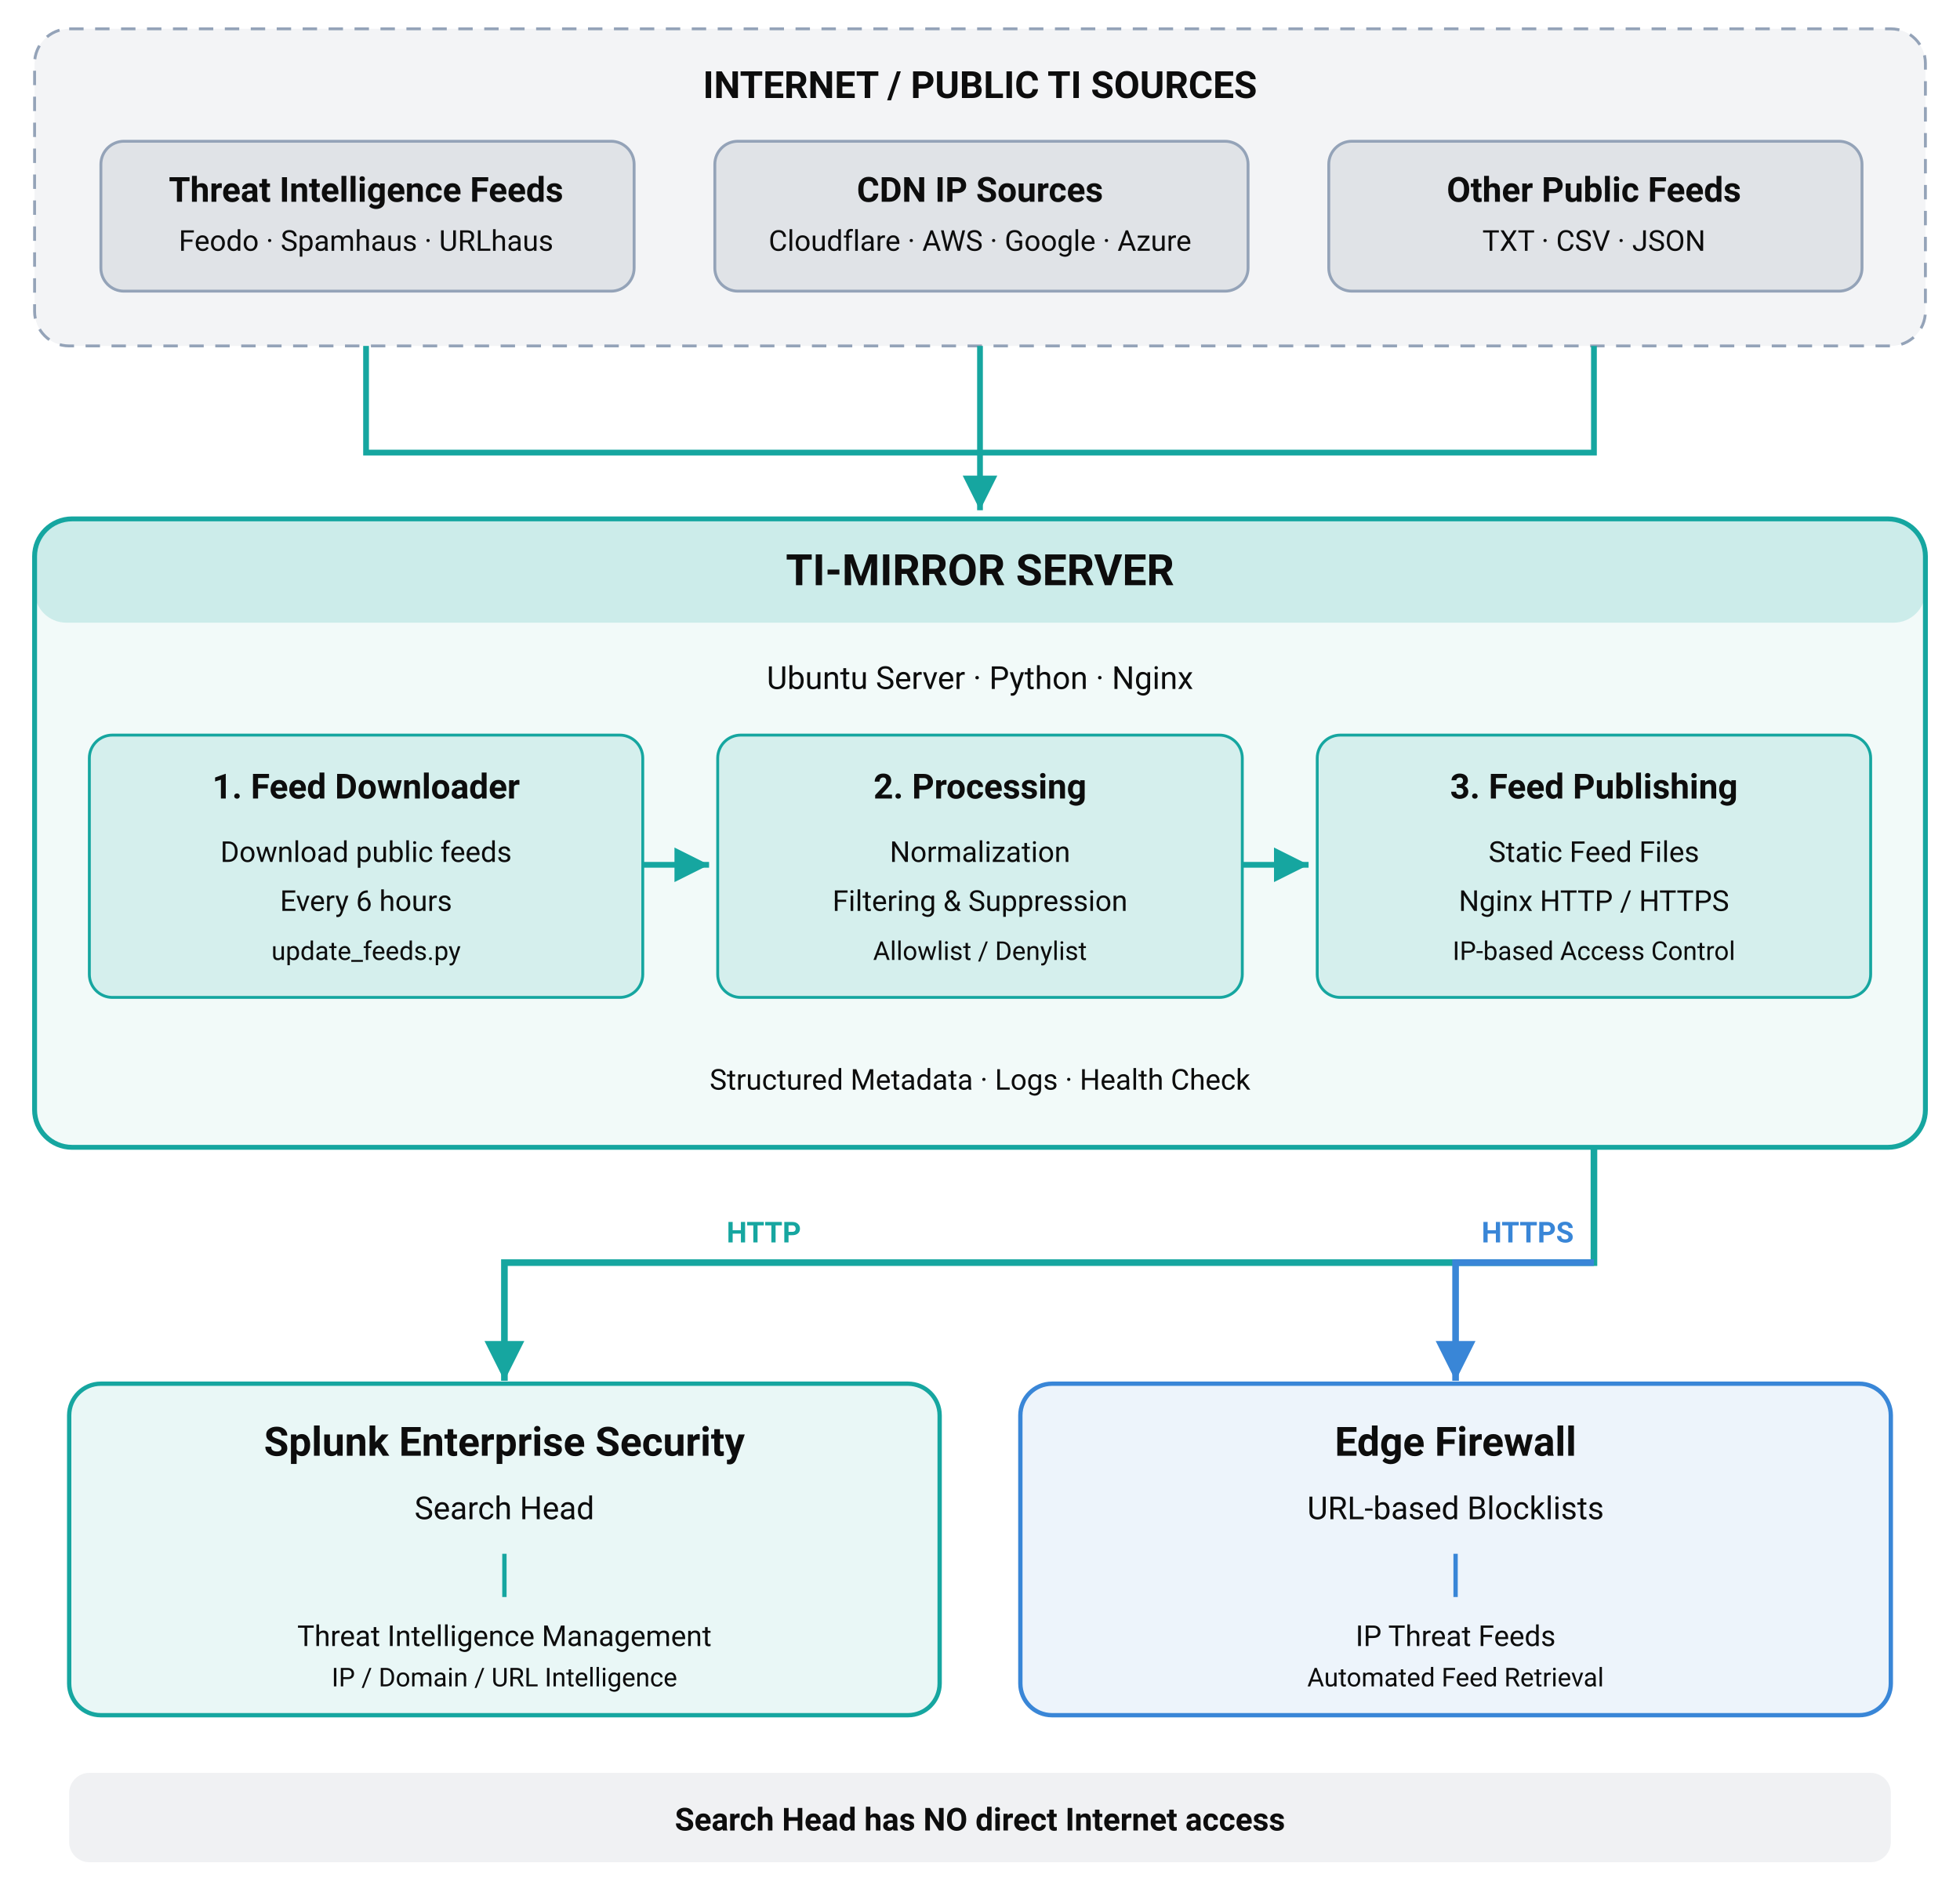
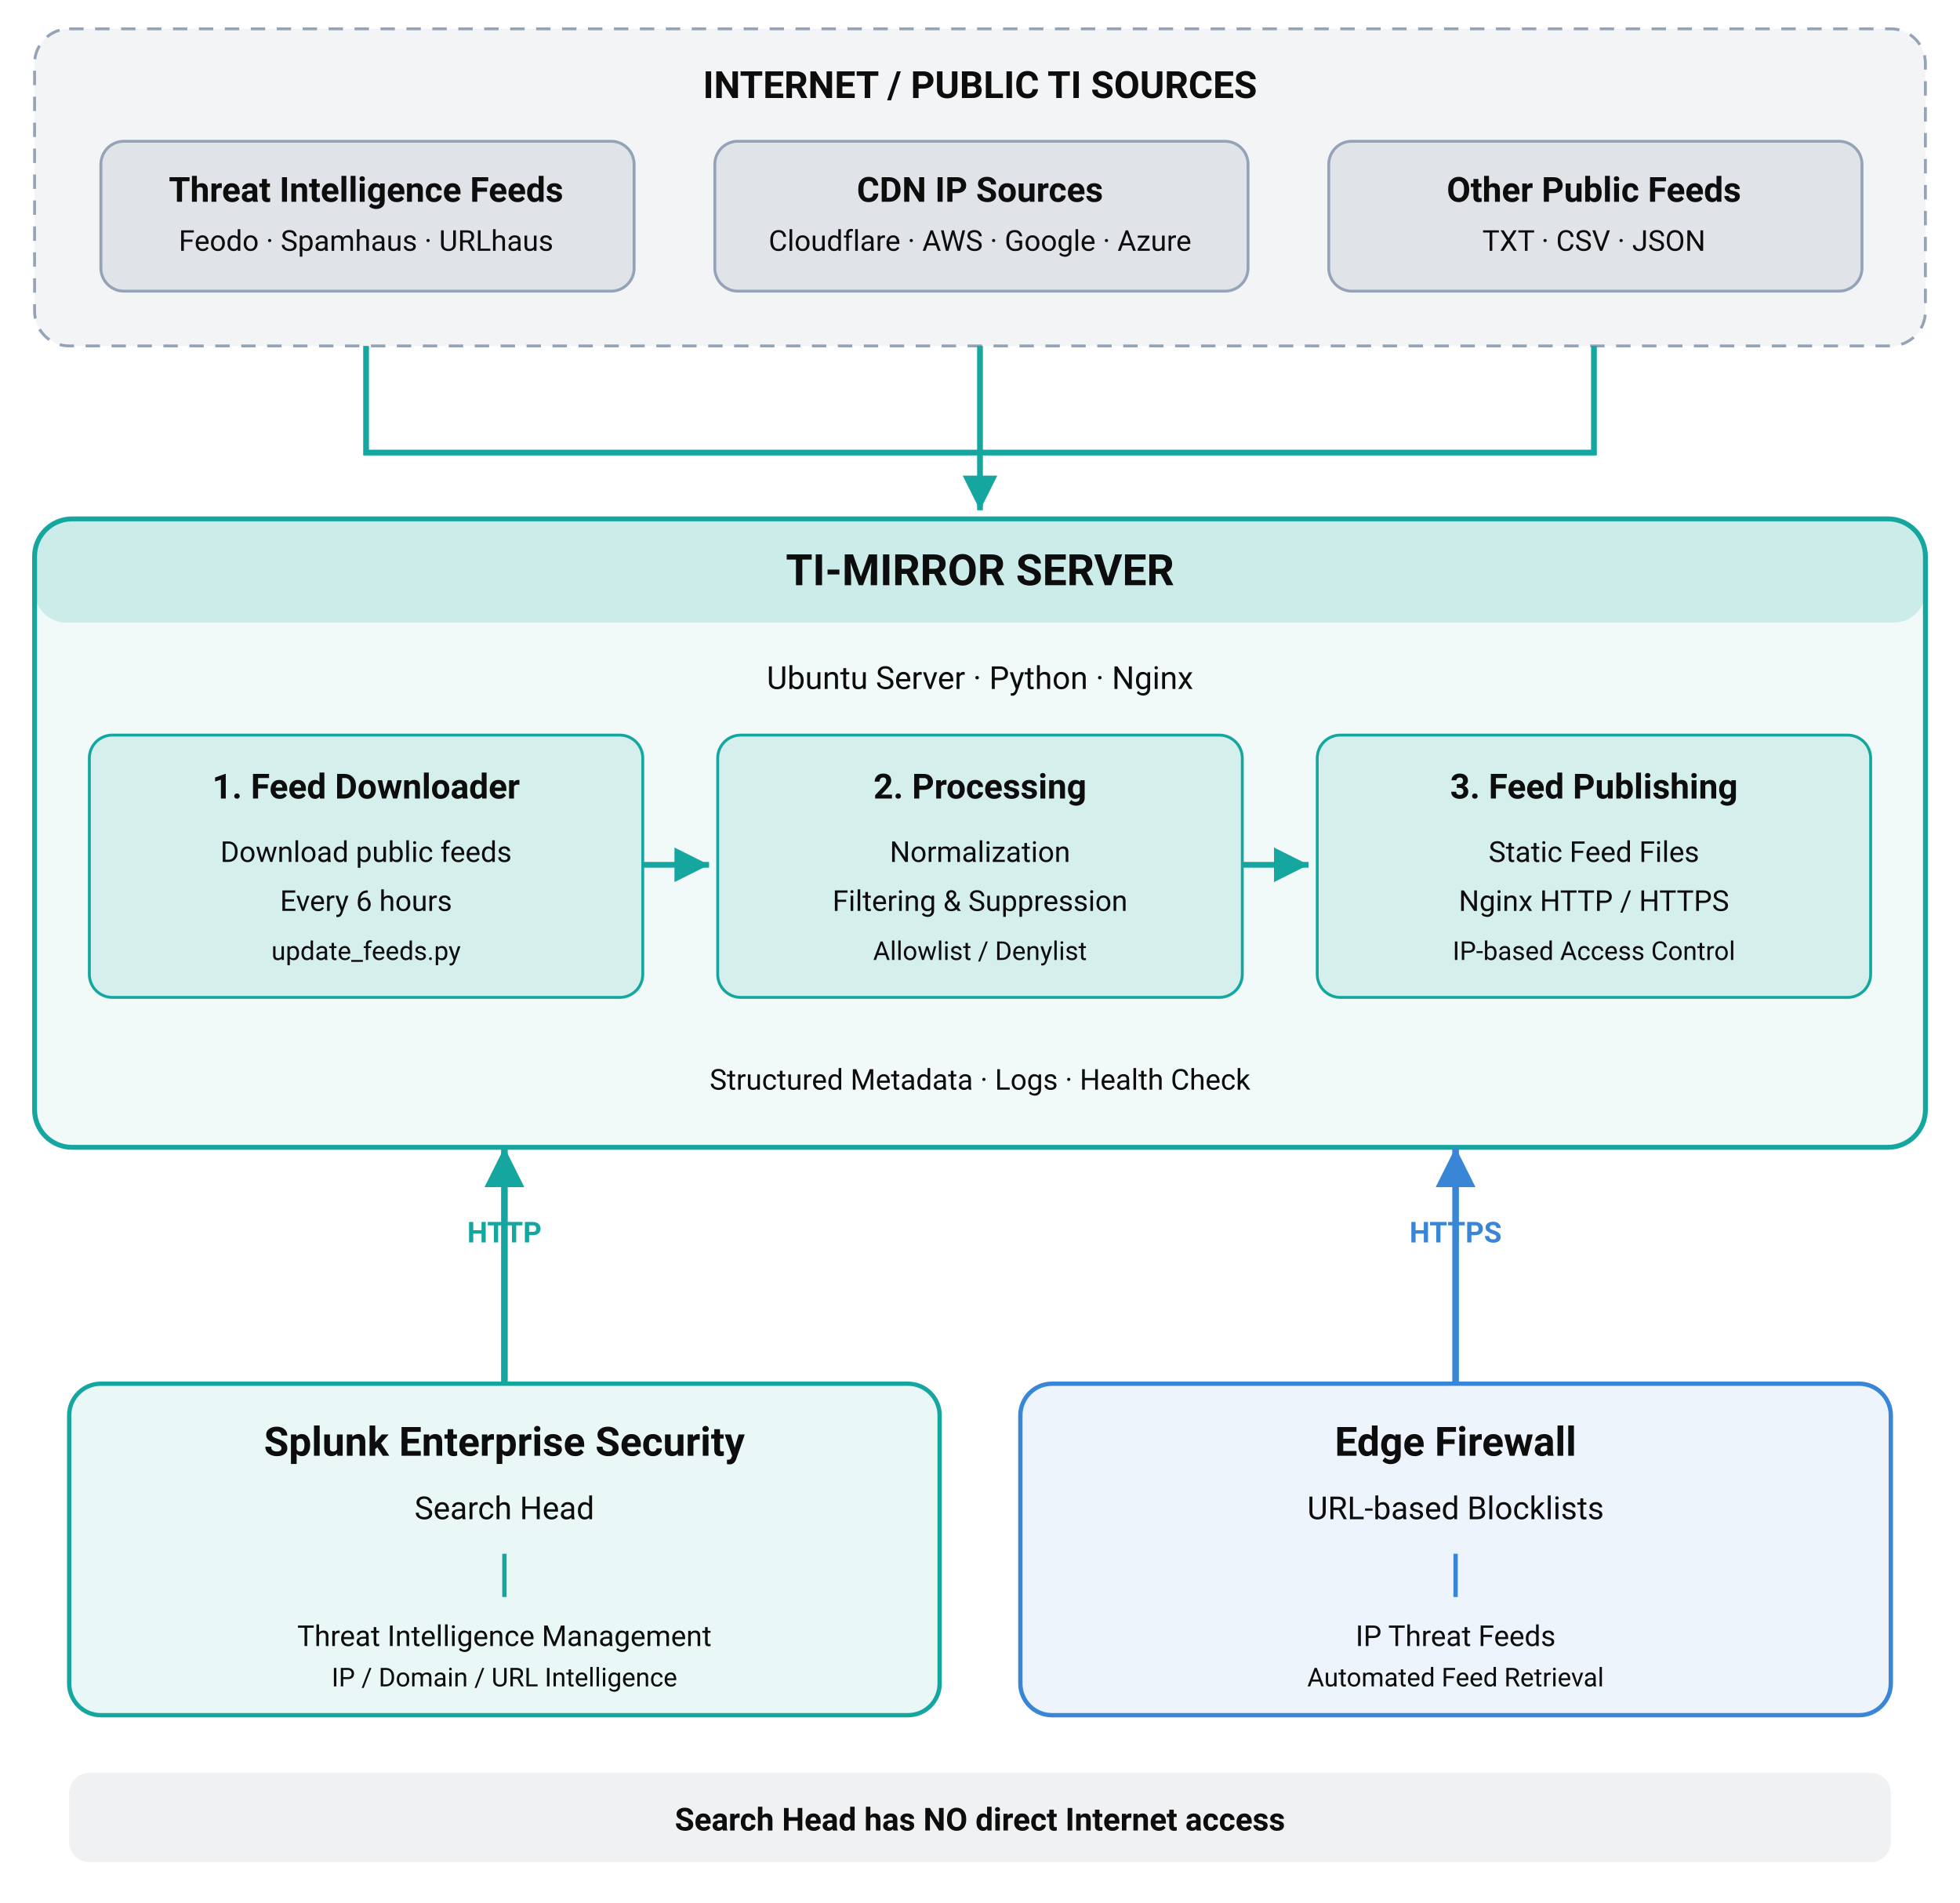
<svg xmlns="http://www.w3.org/2000/svg" font-family="IRANYekanX, Roboto, RobotoDraft, Helvetica, Arial, sans-serif" font-weight="400" data-d-component="svg" fill="currentColor" style="color:rgb(13, 13, 13)" viewBox="0 0 680 660" width="100%">
  <defs>
    <marker id="arr" markerWidth="8" markerHeight="8" refX="6" refY="3" orient="auto">
      <path d="M0 0 L6 3 L0 6" fill="#16A6A0" />
    </marker>
    <marker id="bluearr" markerWidth="8" markerHeight="8" refX="6" refY="3" orient="auto">
      <path d="M0 0 L6 3 L0 6" fill="#3986D7" />
    </marker>
  </defs>
  <rect x="12" y="10" width="656" height="110" rx="12" fill="#64748b" fill-opacity=".08" stroke="#94a3b8" stroke-dasharray="5 4" />
  <text x="340" y="34" text-anchor="middle" font-size="13" font-weight="bold" fill="currentColor">INTERNET / PUBLIC TI SOURCES</text>
  <rect x="35" y="49" width="185" height="52" rx="8" fill="#64748b" fill-opacity=".14" stroke="#94a3b8" />
  <text x="127" y="70" text-anchor="middle" font-size="12" font-weight="bold" fill="currentColor">Threat Intelligence Feeds</text>
  <text x="127" y="87" text-anchor="middle" font-size="10" fill="currentColor">Feodo · Spamhaus · URLhaus</text>
  <rect x="248" y="49" width="185" height="52" rx="8" fill="#64748b" fill-opacity=".14" stroke="#94a3b8" />
  <text x="340" y="70" text-anchor="middle" font-size="12" font-weight="bold" fill="currentColor">CDN IP Sources</text>
  <text x="340" y="87" text-anchor="middle" font-size="10" fill="currentColor">Cloudflare · AWS · Google · Azure</text>
  <rect x="461" y="49" width="185" height="52" rx="8" fill="#64748b" fill-opacity=".14" stroke="#94a3b8" />
  <text x="553" y="70" text-anchor="middle" font-size="12" font-weight="bold" fill="currentColor">Other Public Feeds</text>
  <text x="553" y="87" text-anchor="middle" font-size="10" fill="currentColor">TXT · CSV · JSON</text>
  <path d="M127 120 V157 H340 M340 120 V157 M553 120 V157 H340 V177" fill="none" stroke="#16A6A0" stroke-width="2" marker-end="url(#arr)" />
  <rect x="12" y="180" width="656" height="218" rx="13" fill="#16A6A0" fill-opacity=".055" stroke="#16A6A0" stroke-width="1.7" />
  <rect x="12" y="180" width="656" height="36" rx="11" fill="#16A6A0" fill-opacity=".17" />
  <text x="340" y="203" text-anchor="middle" font-size="15" font-weight="bold" fill="currentColor">TI-MIRROR SERVER</text>
  <text x="340" y="239" text-anchor="middle" font-size="11" fill="currentColor">Ubuntu Server · Python · Nginx</text>
  <rect x="31" y="255" width="192" height="91" rx="8" fill="#16A6A0" fill-opacity=".13" stroke="#16A6A0" />
  <text x="127" y="277" text-anchor="middle" font-size="12" font-weight="bold" fill="currentColor">1. Feed Downloader</text>
  <text x="127" y="299" text-anchor="middle" font-size="10" fill="currentColor">Download public feeds</text>
  <text x="127" y="316" text-anchor="middle" font-size="10" fill="currentColor">Every 6 hours</text>
  <text x="127" y="333" text-anchor="middle" font-size="9" fill="currentColor">update_feeds.py</text>
  <path d="M223 300 H246" stroke="#16A6A0" stroke-width="2" marker-end="url(#arr)" />
  <rect x="249" y="255" width="182" height="91" rx="8" fill="#16A6A0" fill-opacity=".13" stroke="#16A6A0" />
  <text x="340" y="277" text-anchor="middle" font-size="12" font-weight="bold" fill="currentColor">2. Processing</text>
  <text x="340" y="299" text-anchor="middle" font-size="10" fill="currentColor">Normalization</text>
  <text x="340" y="316" text-anchor="middle" font-size="10" fill="currentColor">Filtering &amp; Suppression</text>
  <text x="340" y="333" text-anchor="middle" font-size="9" fill="currentColor">Allowlist / Denylist</text>
  <path d="M431 300 H454" stroke="#16A6A0" stroke-width="2" marker-end="url(#arr)" />
  <rect x="457" y="255" width="192" height="91" rx="8" fill="#16A6A0" fill-opacity=".13" stroke="#16A6A0" />
  <text x="553" y="277" text-anchor="middle" font-size="12" font-weight="bold" fill="currentColor">3. Feed Publishing</text>
  <text x="553" y="299" text-anchor="middle" font-size="10" fill="currentColor">Static Feed Files</text>
  <text x="553" y="316" text-anchor="middle" font-size="10" fill="currentColor">Nginx HTTP / HTTPS</text>
  <text x="553" y="333" text-anchor="middle" font-size="9" fill="currentColor">IP-based Access Control</text>
  <text x="340" y="378" text-anchor="middle" font-size="10" fill="currentColor">Structured Metadata · Logs · Health Check</text>
-   <path d="M553 398 V438 H175 V479" fill="none" stroke="#16A6A0" stroke-width="2.3" marker-end="url(#arr)" />
-   <path d="M553 438 H505 V479" fill="none" stroke="#3986D7" stroke-width="2.3" marker-end="url(#bluearr)" />
-   <text x="265" y="431" text-anchor="middle" font-size="10" fill="#16A6A0" font-weight="bold">HTTP</text>
-   <text x="530" y="431" text-anchor="middle" font-size="10" fill="#3986D7" font-weight="bold">HTTPS</text>
+   <path d="M175 480 V398" fill="none" stroke="#16A6A0" stroke-width="2.3" marker-end="url(#arr)" />
+   <path d="M505 480 V398" fill="none" stroke="#3986D7" stroke-width="2.3" marker-end="url(#bluearr)" />
+   <text x="175" y="431" text-anchor="middle" font-size="10" fill="#16A6A0" font-weight="bold">HTTP</text>
+   <text x="505" y="431" text-anchor="middle" font-size="10" fill="#3986D7" font-weight="bold">HTTPS</text>
  <rect x="24" y="480" width="302" height="115" rx="11" fill="#16A6A0" fill-opacity=".09" stroke="#16A6A0" stroke-width="1.5" />
  <text x="175" y="505" text-anchor="middle" font-size="14" font-weight="bold" fill="currentColor">Splunk Enterprise Security</text>
  <text x="175" y="527" text-anchor="middle" font-size="11" fill="currentColor">Search Head</text>
  <path d="M175 539 V554" stroke="#16A6A0" stroke-width="1.5" />
  <text x="175" y="571" text-anchor="middle" font-size="10" fill="currentColor">Threat Intelligence Management</text>
  <text x="175" y="585" text-anchor="middle" font-size="9" fill="currentColor">IP / Domain / URL Intelligence</text>
  <rect x="354" y="480" width="302" height="115" rx="11" fill="#3986D7" fill-opacity=".09" stroke="#3986D7" stroke-width="1.5" />
  <text x="505" y="505" text-anchor="middle" font-size="14" font-weight="bold" fill="currentColor">Edge Firewall</text>
  <text x="505" y="527" text-anchor="middle" font-size="11" fill="currentColor">URL-based Blocklists</text>
  <path d="M505 539 V554" stroke="#3986D7" stroke-width="1.5" />
  <text x="505" y="571" text-anchor="middle" font-size="10" fill="currentColor">IP Threat Feeds</text>
  <text x="505" y="585" text-anchor="middle" font-size="9" fill="currentColor">Automated Feed Retrieval</text>
  <rect x="24" y="615" width="632" height="31" rx="7" fill="#64748b" fill-opacity=".10" />
  <text x="340" y="635" text-anchor="middle" font-size="11" font-weight="bold" fill="currentColor">Search Head has NO direct Internet access</text>
</svg>
